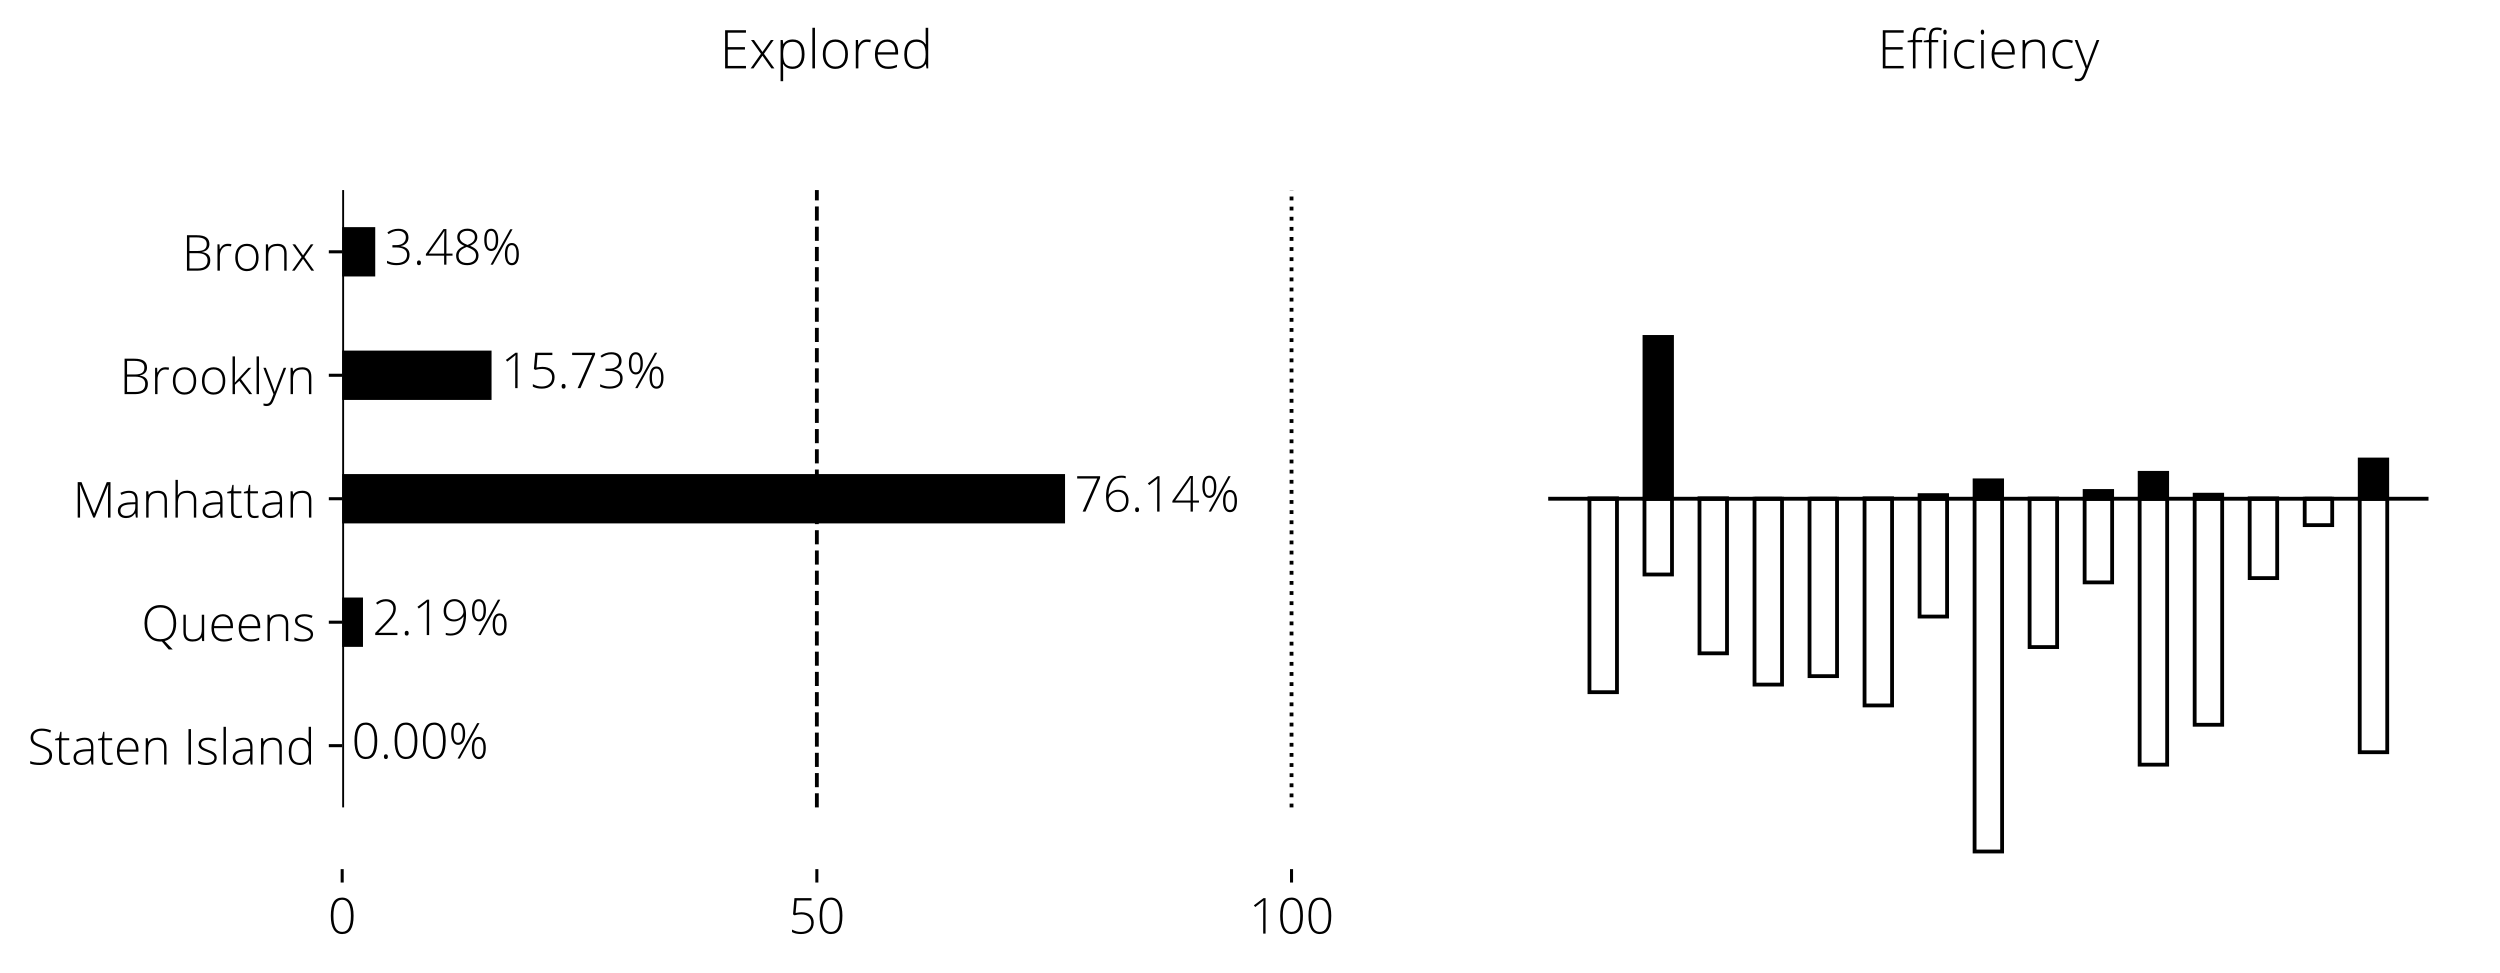
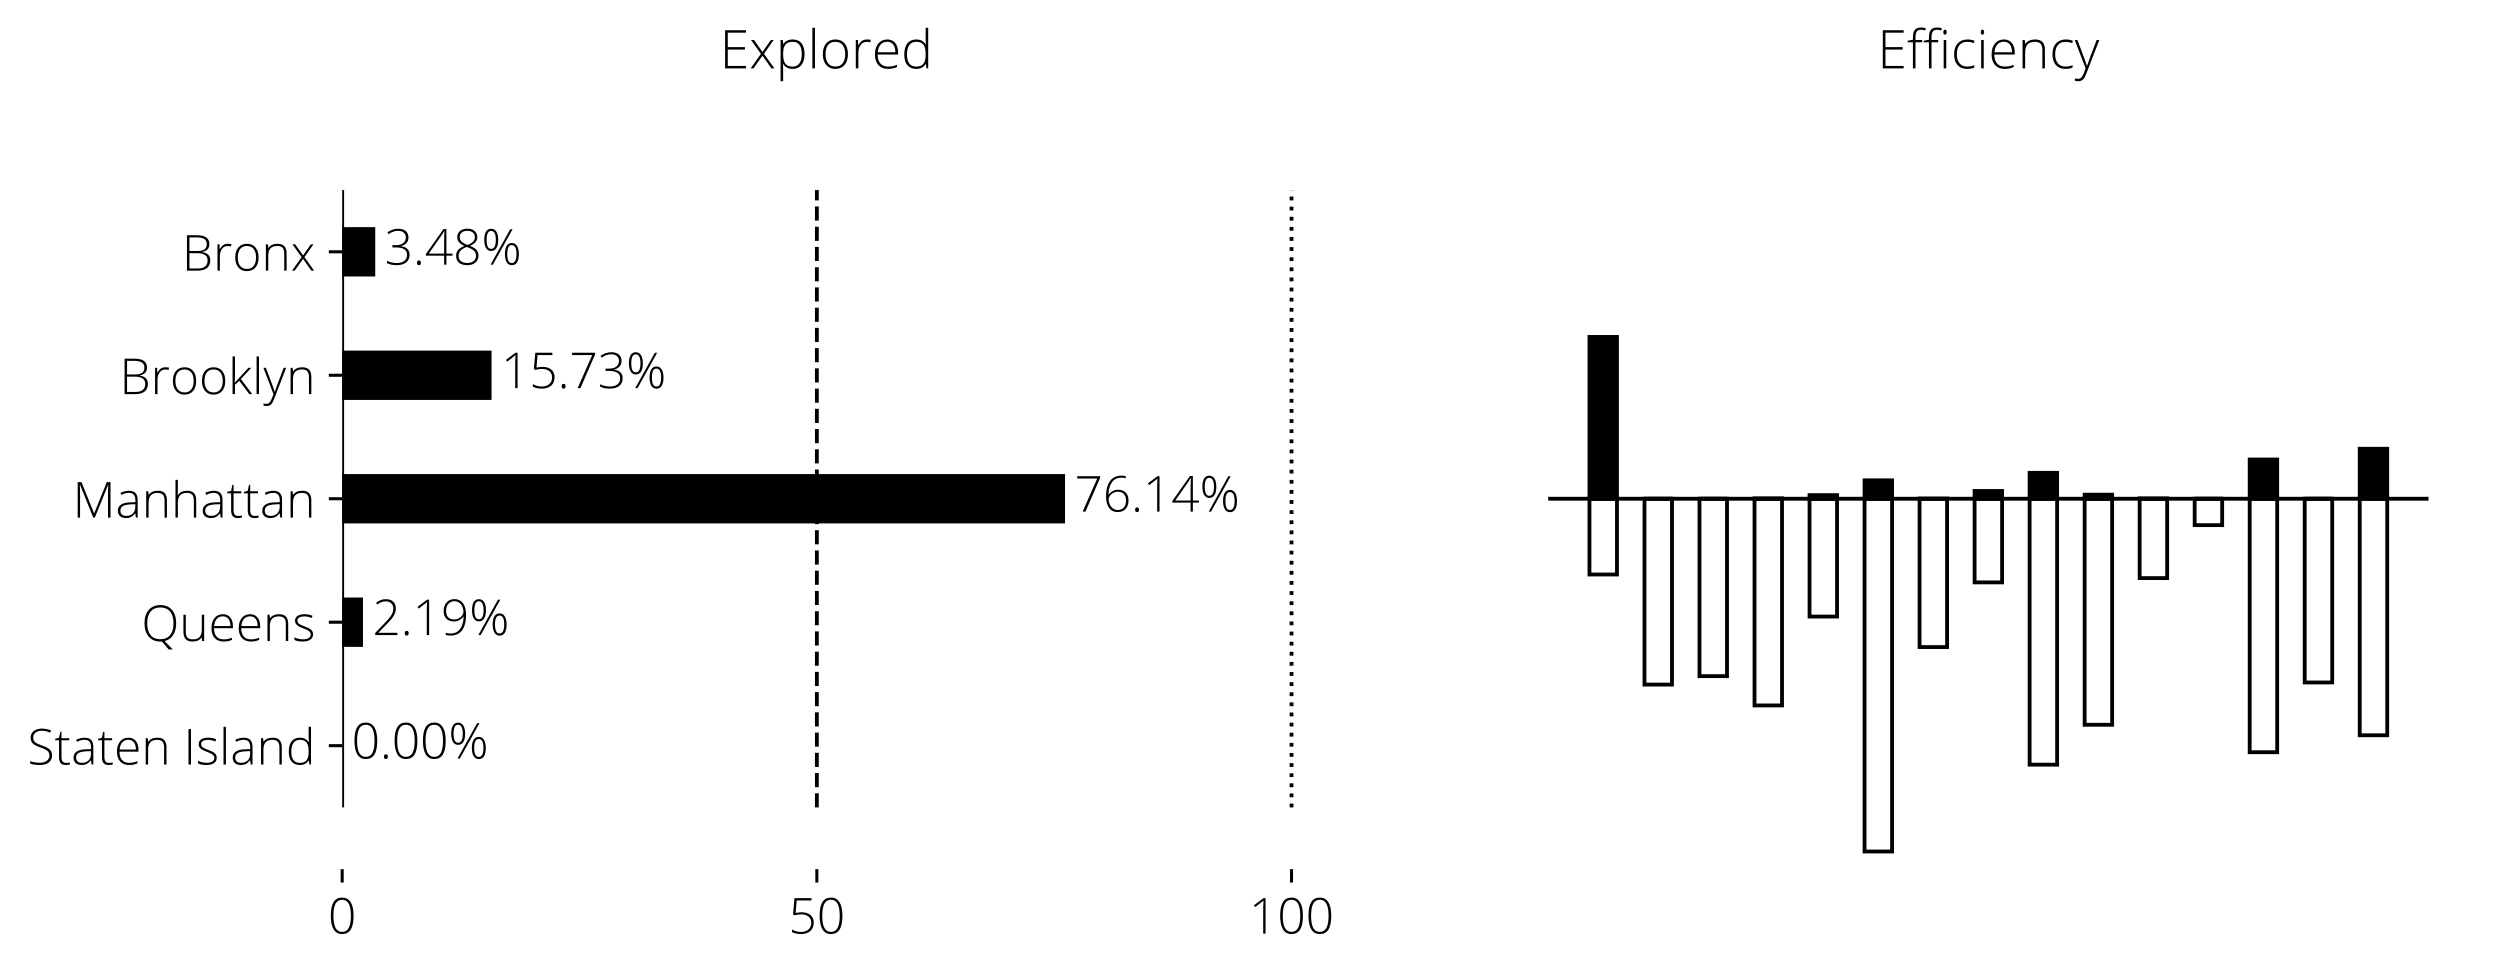
<svg xmlns="http://www.w3.org/2000/svg" xmlns:xlink="http://www.w3.org/1999/xlink" width="654.828pt" height="254.856pt" viewBox="0 0 654.828 254.856" version="1.1">
  <defs>
    <style type="text/css">*{stroke-linejoin: round; stroke-linecap: butt}</style>
  </defs>
  <g id="figure_1">
    <g id="patch_1">
      <path d="M 0 254.856  L 654.828 254.856  L 654.828 0  L 0 0  z " style="fill: #ffffff" />
    </g>
    <g id="axes_1">
      <g id="patch_2">
        <path d="M 89.628 227.654  L 343.265 227.654  L 343.265 33.614  L 89.628 33.614  L 89.628 227.654  z " style="fill: none" />
      </g>
      <g id="patch_3">
-         <path d="M 89.628 201.782  L 89.628 201.782  L 89.628 188.846  L 89.628 188.846  z " clip-path="url(#p54d47786b0)" />
+         <path d="M 89.628 201.782  L 89.628 201.782  L 89.628 188.846  L 89.628 188.846  z " clip-path="url(#p9c66ccdeb3)" />
      </g>
      <g id="patch_4">
-         <path d="M 89.628 169.442  L 95.077 169.442  L 95.077 156.506  L 89.628 156.506  z " clip-path="url(#p54d47786b0)" />
+         <path d="M 89.628 169.442  L 95.077 169.442  L 95.077 156.506  L 89.628 156.506  z " clip-path="url(#p9c66ccdeb3)" />
      </g>
      <g id="patch_5">
-         <path d="M 89.628 137.102  L 278.967 137.102  L 278.967 124.166  L 89.628 124.166  z " clip-path="url(#p54d47786b0)" />
+         <path d="M 89.628 137.102  L 278.967 137.102  L 278.967 124.166  L 89.628 124.166  z " clip-path="url(#p9c66ccdeb3)" />
      </g>
      <g id="patch_6">
-         <path d="M 89.628 104.762  L 128.753 104.762  L 128.753 91.826  L 89.628 91.826  z " clip-path="url(#p54d47786b0)" />
+         <path d="M 89.628 104.762  L 128.753 104.762  L 128.753 91.826  L 89.628 91.826  z " clip-path="url(#p9c66ccdeb3)" />
      </g>
      <g id="patch_7">
-         <path d="M 89.628 72.422  L 98.287 72.422  L 98.287 59.486  L 89.628 59.486  z " clip-path="url(#p54d47786b0)" />
+         <path d="M 89.628 72.422  L 98.287 72.422  L 98.287 59.486  L 89.628 59.486  z " clip-path="url(#p9c66ccdeb3)" />
      </g>
      <g id="matplotlib.axis_1">
        <g id="xtick_1">
          <g id="line2d_1">
            <defs>
-               <path id="m247330d059" d="M 0 0  L 0 3.5  " style="stroke: #000000; stroke-width: 0.8" />
+               <path id="m9e87ecc311" d="M 0 0  L 0 3.5  " style="stroke: #000000; stroke-width: 0.8" />
            </defs>
            <g>
-               <use xlink:href="#m247330d059" x="89.628" y="227.654" style="stroke: #000000; stroke-width: 0.8" />
+               <use xlink:href="#m9e87ecc311" x="89.628" y="227.654" style="stroke: #000000; stroke-width: 0.8" />
            </g>
          </g>
          <g id="text_1">
            <g transform="translate(85.91836 244.5322)scale(0.13 -0.13)">
              <defs>
                <path id="OpenSans-Light-30" d="M 3297 2297  Q 3297 1094 2930 515  Q 2563 -63 1819 -63  Q 1103 -63 731 532  Q 359 1128 359 2297  Q 359 3491 720 4066  Q 1081 4641 1819 4641  Q 2541 4641 2919 4045  Q 3297 3450 3297 2297  z M 697 2297  Q 697 1234 975 726  Q 1253 219 1819 219  Q 2409 219 2679 744  Q 2950 1269 2950 2297  Q 2950 3309 2679 3834  Q 2409 4359 1819 4359  Q 1228 4359 962 3834  Q 697 3309 697 2297  z " transform="scale(0.015625)" />
              </defs>
              <use xlink:href="#OpenSans-Light-30" />
            </g>
          </g>
        </g>
        <g id="xtick_2">
          <g id="line2d_2">
            <g>
-               <use xlink:href="#m247330d059" x="213.96" y="227.654" style="stroke: #000000; stroke-width: 0.8" />
+               <use xlink:href="#m9e87ecc311" x="213.96" y="227.654" style="stroke: #000000; stroke-width: 0.8" />
            </g>
          </g>
          <g id="text_2">
            <g transform="translate(206.5398 244.5322)scale(0.13 -0.13)">
              <defs>
                <path id="OpenSans-Light-35" d="M 1678 2747  Q 2409 2747 2829 2394  Q 3250 2041 3250 1422  Q 3250 719 2812 328  Q 2375 -63 1606 -63  Q 1266 -63 959 4  Q 653 72 447 197  L 447 519  Q 784 347 1046 280  Q 1309 213 1606 213  Q 2206 213 2568 530  Q 2931 847 2931 1388  Q 2931 1897 2578 2187  Q 2225 2478 1619 2478  Q 1213 2478 769 2356  L 581 2478  L 763 4569  L 2963 4569  L 2963 4269  L 1056 4269  L 916 2656  Q 1403 2747 1678 2747  z " transform="scale(0.015625)" />
              </defs>
              <use xlink:href="#OpenSans-Light-35" />
              <use xlink:href="#OpenSans-Light-30" x="57.08" />
            </g>
          </g>
        </g>
        <g id="xtick_3">
          <g id="line2d_3">
            <g>
-               <use xlink:href="#m247330d059" x="338.292" y="227.654" style="stroke: #000000; stroke-width: 0.8" />
+               <use xlink:href="#m9e87ecc311" x="338.292" y="227.654" style="stroke: #000000; stroke-width: 0.8" />
            </g>
          </g>
          <g id="text_3">
            <g transform="translate(327.1613 244.5322)scale(0.13 -0.13)">
              <defs>
                <path id="OpenSans-Light-31" d="M 2131 0  L 1825 0  L 1825 3328  Q 1825 3781 1863 4269  Q 1816 4222 1766 4178  Q 1716 4134 800 3419  L 622 3641  L 1863 4569  L 2131 4569  L 2131 0  z " transform="scale(0.015625)" />
              </defs>
              <use xlink:href="#OpenSans-Light-31" />
              <use xlink:href="#OpenSans-Light-30" x="57.08" />
              <use xlink:href="#OpenSans-Light-30" x="114.16" />
            </g>
          </g>
        </g>
      </g>
      <g id="matplotlib.axis_2">
        <g id="ytick_1">
          <g id="line2d_4">
            <defs>
-               <path id="m57a0dca89e" d="M 0 0  L -3.5 0  " style="stroke: #000000; stroke-width: 0.8" />
+               <path id="mad6fd89272" d="M 0 0  L -3.5 0  " style="stroke: #000000; stroke-width: 0.8" />
            </defs>
            <g>
-               <use xlink:href="#m57a0dca89e" x="89.628" y="195.314" style="stroke: #000000; stroke-width: 0.8" />
+               <use xlink:href="#mad6fd89272" x="89.628" y="195.314" style="stroke: #000000; stroke-width: 0.8" />
            </g>
          </g>
          <g id="text_4">
            <g transform="translate(7.2 200.2532)scale(0.13 -0.13)">
              <defs>
                <path id="OpenSans-Light-53" d="M 3169 1178  Q 3169 606 2748 271  Q 2328 -63 1631 -63  Q 794 -63 347 122  L 347 441  Q 841 231 1606 231  Q 2169 231 2498 489  Q 2828 747 2828 1166  Q 2828 1425 2718 1595  Q 2609 1766 2362 1906  Q 2116 2047 1638 2209  Q 938 2450 670 2729  Q 403 3009 403 3475  Q 403 3988 804 4311  Q 1206 4634 1838 4634  Q 2481 4634 3047 4391  L 2931 4116  Q 2363 4353 1844 4353  Q 1338 4353 1038 4118  Q 738 3884 738 3481  Q 738 3228 830 3065  Q 922 2903 1131 2773  Q 1341 2644 1850 2463  Q 2384 2278 2653 2104  Q 2922 1931 3045 1711  Q 3169 1491 3169 1178  z " transform="scale(0.015625)" />
                <path id="OpenSans-Light-74" d="M 1466 213  Q 1759 213 1978 263  L 1978 13  Q 1753 -63 1459 -63  Q 1009 -63 795 178  Q 581 419 581 934  L 581 3128  L 78 3128  L 78 3309  L 581 3450  L 738 4219  L 897 4219  L 897 3397  L 1894 3397  L 1894 3128  L 897 3128  L 897 978  Q 897 588 1034 400  Q 1172 213 1466 213  z " transform="scale(0.015625)" />
                <path id="OpenSans-Light-61" d="M 2631 0  L 2553 538  L 2528 538  Q 2272 209 2001 73  Q 1731 -63 1363 -63  Q 863 -63 584 193  Q 306 450 306 903  Q 306 1400 720 1675  Q 1134 1950 1919 1966  L 2566 1984  L 2566 2209  Q 2566 2694 2369 2941  Q 2172 3188 1734 3188  Q 1263 3188 756 2925  L 641 3194  Q 1200 3456 1747 3456  Q 2306 3456 2582 3165  Q 2859 2875 2859 2259  L 2859 0  L 2631 0  z M 1381 219  Q 1925 219 2239 530  Q 2553 841 2553 1394  L 2553 1728  L 1959 1703  Q 1244 1669 939 1480  Q 634 1291 634 891  Q 634 572 829 395  Q 1025 219 1381 219  z " transform="scale(0.015625)" />
                <path id="OpenSans-Light-65" d="M 1941 -63  Q 1200 -63 786 393  Q 372 850 372 1672  Q 372 2484 772 2973  Q 1172 3463 1850 3463  Q 2450 3463 2797 3044  Q 3144 2625 3144 1906  L 3144 1656  L 697 1656  Q 703 956 1023 587  Q 1344 219 1941 219  Q 2231 219 2451 259  Q 2672 300 3009 434  L 3009 153  Q 2722 28 2478 -17  Q 2234 -63 1941 -63  z M 1850 3188  Q 1359 3188 1062 2864  Q 766 2541 716 1931  L 2816 1931  Q 2816 2522 2559 2855  Q 2303 3188 1850 3188  z " transform="scale(0.015625)" />
                <path id="OpenSans-Light-6e" d="M 2938 0  L 2938 2203  Q 2938 2716 2722 2948  Q 2506 3181 2053 3181  Q 1444 3181 1161 2873  Q 878 2566 878 1875  L 878 0  L 569 0  L 569 3397  L 831 3397  L 891 2931  L 909 2931  Q 1241 3463 2088 3463  Q 3244 3463 3244 2222  L 3244 0  L 2938 0  z " transform="scale(0.015625)" />
                <path id="OpenSans-Light-20" transform="scale(0.015625)" />
                <path id="OpenSans-Light-49" d="M 647 0  L 647 4569  L 966 4569  L 966 0  L 647 0  z " transform="scale(0.015625)" />
                <path id="OpenSans-Light-73" d="M 2675 884  Q 2675 428 2328 182  Q 1981 -63 1344 -63  Q 663 -63 263 147  L 263 481  Q 775 225 1344 225  Q 1847 225 2108 392  Q 2369 559 2369 838  Q 2369 1094 2161 1269  Q 1953 1444 1478 1613  Q 969 1797 762 1930  Q 556 2063 451 2230  Q 347 2397 347 2638  Q 347 3019 667 3241  Q 988 3463 1563 3463  Q 2113 3463 2606 3256  L 2491 2975  Q 1991 3181 1563 3181  Q 1147 3181 903 3043  Q 659 2906 659 2663  Q 659 2397 848 2237  Q 1038 2078 1588 1881  Q 2047 1716 2256 1583  Q 2466 1450 2570 1281  Q 2675 1113 2675 884  z " transform="scale(0.015625)" />
                <path id="OpenSans-Light-6c" d="M 878 0  L 569 0  L 569 4863  L 878 4863  L 878 0  z " transform="scale(0.015625)" />
                <path id="OpenSans-Light-64" d="M 1813 3463  Q 2181 3463 2450 3328  Q 2719 3194 2931 2869  L 2950 2869  Q 2931 3263 2931 3641  L 2931 4863  L 3238 4863  L 3238 0  L 3034 0  L 2956 519  L 2931 519  Q 2544 -63 1819 -63  Q 1116 -63 744 375  Q 372 813 372 1650  Q 372 2531 740 2997  Q 1109 3463 1813 3463  z M 1813 3181  Q 1256 3181 976 2790  Q 697 2400 697 1656  Q 697 213 1819 213  Q 2394 213 2662 547  Q 2931 881 2931 1650  L 2931 1703  Q 2931 2491 2667 2836  Q 2403 3181 1813 3181  z " transform="scale(0.015625)" />
              </defs>
              <use xlink:href="#OpenSans-Light-53" />
              <use xlink:href="#OpenSans-Light-74" x="54.492" />
              <use xlink:href="#OpenSans-Light-61" x="87.988" />
              <use xlink:href="#OpenSans-Light-74" x="140.967" />
              <use xlink:href="#OpenSans-Light-65" x="174.463" />
              <use xlink:href="#OpenSans-Light-6e" x="229.346" />
              <use xlink:href="#OpenSans-Light-20" x="288.33" />
              <use xlink:href="#OpenSans-Light-49" x="314.307" />
              <use xlink:href="#OpenSans-Light-73" x="339.502" />
              <use xlink:href="#OpenSans-Light-6c" x="386.084" />
              <use xlink:href="#OpenSans-Light-61" x="408.691" />
              <use xlink:href="#OpenSans-Light-6e" x="461.67" />
              <use xlink:href="#OpenSans-Light-64" x="520.654" />
            </g>
          </g>
        </g>
        <g id="ytick_2">
          <g id="line2d_5">
            <g>
-               <use xlink:href="#m57a0dca89e" x="89.628" y="162.974" style="stroke: #000000; stroke-width: 0.8" />
+               <use xlink:href="#mad6fd89272" x="89.628" y="162.974" style="stroke: #000000; stroke-width: 0.8" />
            </g>
          </g>
          <g id="text_5">
            <g transform="translate(37.03094 167.9132)scale(0.13 -0.13)">
              <defs>
                <path id="OpenSans-Light-51" d="M 4488 2291  Q 4488 1372 4094 770  Q 3700 169 3003 0  L 4044 -1088  L 3525 -1088  L 2644 -56  L 2541 -63  L 2444 -63  Q 1491 -63 947 570  Q 403 1203 403 2297  Q 403 3388 951 4014  Q 1500 4641 2450 4641  Q 3406 4641 3947 4011  Q 4488 3381 4488 2291  z M 750 2291  Q 750 1309 1187 773  Q 1625 238 2444 238  Q 3269 238 3705 769  Q 4141 1300 4141 2291  Q 4141 3278 3705 3804  Q 3269 4331 2450 4331  Q 1634 4331 1192 3800  Q 750 3269 750 2291  z " transform="scale(0.015625)" />
                <path id="OpenSans-Light-75" d="M 838 3397  L 838 1197  Q 838 684 1053 451  Q 1269 219 1722 219  Q 2328 219 2614 525  Q 2900 831 2900 1522  L 2900 3397  L 3206 3397  L 3206 0  L 2944 0  L 2888 469  L 2869 469  Q 2538 -63 1691 -63  Q 531 -63 531 1178  L 531 3397  L 838 3397  z " transform="scale(0.015625)" />
              </defs>
              <use xlink:href="#OpenSans-Light-51" />
              <use xlink:href="#OpenSans-Light-75" x="76.416" />
              <use xlink:href="#OpenSans-Light-65" x="135.4" />
              <use xlink:href="#OpenSans-Light-65" x="190.283" />
              <use xlink:href="#OpenSans-Light-6e" x="245.166" />
              <use xlink:href="#OpenSans-Light-73" x="304.15" />
            </g>
          </g>
        </g>
        <g id="ytick_3">
          <g id="line2d_6">
            <g>
-               <use xlink:href="#m57a0dca89e" x="89.628" y="130.634" style="stroke: #000000; stroke-width: 0.8" />
+               <use xlink:href="#mad6fd89272" x="89.628" y="130.634" style="stroke: #000000; stroke-width: 0.8" />
            </g>
          </g>
          <g id="text_6">
            <g transform="translate(19.03406 135.5732)scale(0.13 -0.13)">
              <defs>
                <path id="OpenSans-Light-4d" d="M 2656 0  L 953 4219  L 928 4219  Q 953 3831 953 3425  L 953 0  L 647 0  L 647 4569  L 1141 4569  L 2759 550  L 2778 550  L 4397 4569  L 4878 4569  L 4878 0  L 4556 0  L 4556 3463  Q 4556 3825 4594 4213  L 4569 4213  L 2859 0  L 2656 0  z " transform="scale(0.015625)" />
                <path id="OpenSans-Light-68" d="M 2938 0  L 2938 2203  Q 2938 2716 2722 2948  Q 2506 3181 2053 3181  Q 1444 3181 1161 2873  Q 878 2566 878 1875  L 878 0  L 569 0  L 569 4863  L 878 4863  L 878 3316  L 863 2881  L 884 2881  Q 1075 3188 1365 3325  Q 1656 3463 2088 3463  Q 3244 3463 3244 2222  L 3244 0  L 2938 0  z " transform="scale(0.015625)" />
              </defs>
              <use xlink:href="#OpenSans-Light-4d" />
              <use xlink:href="#OpenSans-Light-61" x="86.279" />
              <use xlink:href="#OpenSans-Light-6e" x="139.258" />
              <use xlink:href="#OpenSans-Light-68" x="198.242" />
              <use xlink:href="#OpenSans-Light-61" x="257.227" />
              <use xlink:href="#OpenSans-Light-74" x="310.205" />
              <use xlink:href="#OpenSans-Light-74" x="343.701" />
              <use xlink:href="#OpenSans-Light-61" x="377.197" />
              <use xlink:href="#OpenSans-Light-6e" x="430.176" />
            </g>
          </g>
        </g>
        <g id="ytick_4">
          <g id="line2d_7">
            <g>
-               <use xlink:href="#m57a0dca89e" x="89.628" y="98.294" style="stroke: #000000; stroke-width: 0.8" />
+               <use xlink:href="#mad6fd89272" x="89.628" y="98.294" style="stroke: #000000; stroke-width: 0.8" />
            </g>
          </g>
          <g id="text_7">
            <g transform="translate(31.31703 103.2332)scale(0.13 -0.13)">
              <defs>
                <path id="OpenSans-Light-42" d="M 647 4569  L 1900 4569  Q 2747 4569 3144 4281  Q 3541 3994 3541 3413  Q 3541 3016 3298 2752  Q 3056 2488 2591 2413  L 2591 2394  Q 3138 2313 3395 2048  Q 3653 1784 3653 1313  Q 3653 681 3234 340  Q 2816 0 2047 0  L 647 0  L 647 4569  z M 966 2534  L 1972 2534  Q 2616 2534 2908 2748  Q 3200 2963 3200 3419  Q 3200 3875 2870 4081  Q 2541 4288 1888 4288  L 966 4288  L 966 2534  z M 966 2253  L 966 281  L 2041 281  Q 3309 281 3309 1313  Q 3309 2253 1972 2253  L 966 2253  z " transform="scale(0.015625)" />
                <path id="OpenSans-Light-72" d="M 1906 3463  Q 2122 3463 2369 3419  L 2309 3122  Q 2097 3175 1869 3175  Q 1434 3175 1156 2806  Q 878 2438 878 1875  L 878 0  L 569 0  L 569 3397  L 831 3397  L 863 2784  L 884 2784  Q 1094 3159 1331 3311  Q 1569 3463 1906 3463  z " transform="scale(0.015625)" />
                <path id="OpenSans-Light-6f" d="M 3378 1703  Q 3378 872 2975 404  Q 2572 -63 1863 -63  Q 1416 -63 1075 153  Q 734 369 553 772  Q 372 1175 372 1703  Q 372 2534 775 2998  Q 1178 3463 1881 3463  Q 2581 3463 2979 2992  Q 3378 2522 3378 1703  z M 697 1703  Q 697 1003 1005 611  Q 1313 219 1875 219  Q 2438 219 2745 611  Q 3053 1003 3053 1703  Q 3053 2406 2742 2793  Q 2431 3181 1869 3181  Q 1306 3181 1001 2795  Q 697 2409 697 1703  z " transform="scale(0.015625)" />
                <path id="OpenSans-Light-6b" d="M 872 1491  L 2606 3397  L 2981 3397  L 1644 1947  L 3097 0  L 2725 0  L 1434 1716  L 878 1209  L 878 0  L 569 0  L 569 4863  L 878 4863  L 878 2425  L 856 1491  L 872 1491  z " transform="scale(0.015625)" />
                <path id="OpenSans-Light-79" d="M 0 3397  L 319 3397  L 1038 1491  Q 1366 613 1453 306  L 1472 306  Q 1603 709 1900 1509  L 2619 3397  L 2938 3397  L 1416 -550  Q 1231 -1031 1106 -1200  Q 981 -1369 814 -1453  Q 647 -1538 409 -1538  Q 231 -1538 13 -1472  L 13 -1203  Q 194 -1253 403 -1253  Q 563 -1253 684 -1178  Q 806 -1103 904 -945  Q 1003 -788 1133 -445  Q 1263 -103 1300 0  L 0 3397  z " transform="scale(0.015625)" />
              </defs>
              <use xlink:href="#OpenSans-Light-42" />
              <use xlink:href="#OpenSans-Light-72" x="62.695" />
              <use xlink:href="#OpenSans-Light-6f" x="101.611" />
              <use xlink:href="#OpenSans-Light-6f" x="160.205" />
              <use xlink:href="#OpenSans-Light-6b" x="218.799" />
              <use xlink:href="#OpenSans-Light-6c" x="267.188" />
              <use xlink:href="#OpenSans-Light-79" x="289.795" />
              <use xlink:href="#OpenSans-Light-6e" x="335.693" />
            </g>
          </g>
        </g>
        <g id="ytick_5">
          <g id="line2d_8">
            <g>
-               <use xlink:href="#m57a0dca89e" x="89.628" y="65.954" style="stroke: #000000; stroke-width: 0.8" />
+               <use xlink:href="#mad6fd89272" x="89.628" y="65.954" style="stroke: #000000; stroke-width: 0.8" />
            </g>
          </g>
          <g id="text_8">
            <g transform="translate(47.65641 70.89317)scale(0.13 -0.13)">
              <defs>
                <path id="OpenSans-Light-78" d="M 1403 1747  L 219 3397  L 575 3397  L 1588 1966  L 2591 3397  L 2931 3397  L 1766 1747  L 3016 0  L 2656 0  L 1588 1516  L 513 0  L 172 0  L 1403 1747  z " transform="scale(0.015625)" />
              </defs>
              <use xlink:href="#OpenSans-Light-42" />
              <use xlink:href="#OpenSans-Light-72" x="62.695" />
              <use xlink:href="#OpenSans-Light-6f" x="101.611" />
              <use xlink:href="#OpenSans-Light-6e" x="160.205" />
              <use xlink:href="#OpenSans-Light-78" x="219.189" />
            </g>
          </g>
        </g>
      </g>
      <g id="LineCollection_1">
-         <path d="M 89.628 211.484  L 89.628 49.784  " clip-path="url(#p54d47786b0)" style="fill: none; stroke: #000000" />
+         <path d="M 89.628 211.484  L 89.628 49.784  " clip-path="url(#p9c66ccdeb3)" style="fill: none; stroke: #000000" />
      </g>
      <g id="LineCollection_2">
-         <path d="M 213.96 211.484  L 213.96 49.784  " clip-path="url(#p54d47786b0)" style="fill: none; stroke-dasharray: 3.7,1.6; stroke-dashoffset: 0; stroke: #000000" />
+         <path d="M 213.96 211.484  L 213.96 49.784  " clip-path="url(#p9c66ccdeb3)" style="fill: none; stroke-dasharray: 3.7,1.6; stroke-dashoffset: 0; stroke: #000000" />
      </g>
      <g id="LineCollection_3">
-         <path d="M 338.292 211.484  L 338.292 49.784  " clip-path="url(#p54d47786b0)" style="fill: none; stroke-dasharray: 1,1.65; stroke-dashoffset: 0; stroke: #000000" />
+         <path d="M 338.292 211.484  L 338.292 49.784  " clip-path="url(#p9c66ccdeb3)" style="fill: none; stroke-dasharray: 1,1.65; stroke-dashoffset: 0; stroke: #000000" />
      </g>
      <g id="text_9">
        <g transform="translate(92.11507 198.6911)scale(0.13 -0.13)">
          <defs>
            <path id="OpenSans-Light-2e" d="M 506 244  Q 506 550 756 550  Q 1013 550 1013 244  Q 1013 -63 756 -63  Q 506 -63 506 244  z " transform="scale(0.015625)" />
            <path id="OpenSans-Light-25" d="M 659 3206  Q 659 2625 800 2333  Q 941 2041 1241 2041  Q 1844 2041 1844 3206  Q 1844 3781 1689 4070  Q 1534 4359 1241 4359  Q 941 4359 800 4070  Q 659 3781 659 3206  z M 2150 3206  Q 2150 2500 1915 2133  Q 1681 1766 1241 1766  Q 825 1766 589 2142  Q 353 2519 353 3206  Q 353 3903 578 4268  Q 803 4634 1241 4634  Q 1675 4634 1912 4257  Q 2150 3881 2150 3206  z M 3322 1369  Q 3322 791 3462 502  Q 3603 213 3903 213  Q 4506 213 4506 1369  Q 4506 2522 3903 2522  Q 3603 2522 3462 2236  Q 3322 1950 3322 1369  z M 4813 1369  Q 4813 663 4581 295  Q 4350 -72 3909 -72  Q 3484 -72 3250 308  Q 3016 688 3016 1369  Q 3016 2072 3245 2434  Q 3475 2797 3909 2797  Q 4338 2797 4575 2422  Q 4813 2047 4813 1369  z M 4000 4569  L 1466 0  L 1166 0  L 3700 4569  L 4000 4569  z " transform="scale(0.015625)" />
          </defs>
          <use xlink:href="#OpenSans-Light-30" />
          <use xlink:href="#OpenSans-Light-2e" x="57.08" />
          <use xlink:href="#OpenSans-Light-30" x="80.859" />
          <use xlink:href="#OpenSans-Light-30" x="137.939" />
          <use xlink:href="#OpenSans-Light-25" x="195.02" />
        </g>
      </g>
      <g id="text_10">
        <g transform="translate(97.5641 166.3511)scale(0.13 -0.13)">
          <defs>
            <path id="OpenSans-Light-32" d="M 3213 0  L 353 0  L 353 275  L 1569 1544  Q 2081 2075 2287 2356  Q 2494 2638 2591 2894  Q 2688 3150 2688 3431  Q 2688 3841 2419 4097  Q 2150 4353 1722 4353  Q 1150 4353 628 3938  L 459 4153  Q 1031 4634 1728 4634  Q 2325 4634 2667 4315  Q 3009 3997 3009 3438  Q 3009 2984 2779 2561  Q 2550 2138 1941 1516  L 769 313  L 769 300  L 3213 300  L 3213 0  z " transform="scale(0.015625)" />
            <path id="OpenSans-Light-39" d="M 3238 2631  Q 3238 1731 3002 1125  Q 2766 519 2314 228  Q 1863 -63 1222 -63  Q 897 -63 622 19  L 622 288  Q 756 244 945 220  Q 1134 197 1234 197  Q 2006 197 2443 755  Q 2881 1313 2931 2381  L 2894 2381  Q 2666 2081 2350 1920  Q 2034 1759 1691 1759  Q 1056 1759 701 2109  Q 347 2459 347 3103  Q 347 3791 736 4216  Q 1125 4641 1747 4641  Q 2197 4641 2534 4405  Q 2872 4169 3055 3712  Q 3238 3256 3238 2631  z M 1747 4366  Q 1253 4366 959 4033  Q 666 3700 666 3122  Q 666 2578 937 2297  Q 1209 2016 1716 2016  Q 2031 2016 2304 2156  Q 2578 2297 2739 2530  Q 2900 2763 2900 3003  Q 2900 3369 2754 3687  Q 2609 4006 2348 4186  Q 2088 4366 1747 4366  z " transform="scale(0.015625)" />
          </defs>
          <use xlink:href="#OpenSans-Light-32" />
          <use xlink:href="#OpenSans-Light-2e" x="57.08" />
          <use xlink:href="#OpenSans-Light-31" x="80.859" />
          <use xlink:href="#OpenSans-Light-39" x="137.939" />
          <use xlink:href="#OpenSans-Light-25" x="195.02" />
        </g>
      </g>
      <g id="text_11">
        <g transform="translate(281.4537 134.0111)scale(0.13 -0.13)">
          <defs>
            <path id="OpenSans-Light-37" d="M 1044 0  L 2925 4269  L 341 4269  L 341 4569  L 3297 4569  L 3297 4341  L 1409 0  L 1044 0  z " transform="scale(0.015625)" />
            <path id="OpenSans-Light-36" d="M 409 1947  Q 409 2838 651 3445  Q 894 4053 1339 4347  Q 1784 4641 2413 4641  Q 2706 4641 2950 4569  L 2950 4294  Q 2722 4378 2400 4378  Q 1628 4378 1198 3822  Q 769 3266 716 2203  L 756 2203  Q 994 2509 1300 2665  Q 1606 2822 1947 2822  Q 2588 2822 2948 2456  Q 3309 2091 3309 1447  Q 3309 747 2929 342  Q 2550 -63 1906 -63  Q 1213 -63 811 467  Q 409 997 409 1947  z M 1906 213  Q 2419 213 2703 534  Q 2988 856 2988 1453  Q 2988 1978 2706 2272  Q 2425 2566 1941 2566  Q 1622 2566 1348 2425  Q 1075 2284 912 2051  Q 750 1819 750 1575  Q 750 1228 904 908  Q 1059 588 1323 400  Q 1588 213 1906 213  z " transform="scale(0.015625)" />
            <path id="OpenSans-Light-34" d="M 3566 1166  L 2778 1166  L 2778 0  L 2484 0  L 2484 1166  L 134 1166  L 134 1375  L 2400 4594  L 2778 4594  L 2778 1434  L 3566 1434  L 3566 1166  z M 2484 1434  L 2484 2741  Q 2484 3684 2528 4325  L 2503 4325  Q 2441 4209 2119 3738  L 506 1434  L 2484 1434  z " transform="scale(0.015625)" />
          </defs>
          <use xlink:href="#OpenSans-Light-37" />
          <use xlink:href="#OpenSans-Light-36" x="57.08" />
          <use xlink:href="#OpenSans-Light-2e" x="114.16" />
          <use xlink:href="#OpenSans-Light-31" x="137.939" />
          <use xlink:href="#OpenSans-Light-34" x="195.02" />
          <use xlink:href="#OpenSans-Light-25" x="252.1" />
        </g>
      </g>
      <g id="text_12">
        <g transform="translate(131.2399 101.6711)scale(0.13 -0.13)">
          <defs>
            <path id="OpenSans-Light-33" d="M 3059 3494  Q 3059 3069 2792 2778  Q 2525 2488 2075 2406  L 2075 2388  Q 2625 2319 2912 2037  Q 3200 1756 3200 1281  Q 3200 641 2764 289  Q 2328 -63 1509 -63  Q 813 -63 294 197  L 294 506  Q 556 369 882 291  Q 1209 213 1497 213  Q 2188 213 2534 492  Q 2881 772 2881 1281  Q 2881 1734 2526 1978  Q 2172 2222 1484 2222  L 991 2222  L 991 2522  L 1491 2522  Q 2059 2522 2392 2792  Q 2725 3063 2725 3525  Q 2725 3906 2454 4136  Q 2184 4366 1747 4366  Q 1406 4366 1125 4270  Q 844 4175 494 3944  L 341 4153  Q 606 4375 981 4504  Q 1356 4634 1741 4634  Q 2372 4634 2715 4336  Q 3059 4038 3059 3494  z " transform="scale(0.015625)" />
          </defs>
          <use xlink:href="#OpenSans-Light-31" />
          <use xlink:href="#OpenSans-Light-35" x="57.08" />
          <use xlink:href="#OpenSans-Light-2e" x="114.16" />
          <use xlink:href="#OpenSans-Light-37" x="137.939" />
          <use xlink:href="#OpenSans-Light-33" x="195.02" />
          <use xlink:href="#OpenSans-Light-25" x="252.1" />
        </g>
      </g>
      <g id="text_13">
        <g transform="translate(100.7736 69.33114)scale(0.13 -0.13)">
          <defs>
            <path id="OpenSans-Light-38" d="M 1819 4647  Q 2400 4647 2754 4350  Q 3109 4053 3109 3547  Q 3109 3197 2889 2928  Q 2669 2659 2175 2431  Q 2775 2184 3019 1890  Q 3263 1597 3263 1178  Q 3263 613 2867 275  Q 2472 -63 1806 -63  Q 1116 -63 747 253  Q 378 569 378 1172  Q 378 1581 637 1890  Q 897 2200 1441 2419  Q 938 2656 731 2920  Q 525 3184 525 3553  Q 525 3881 690 4129  Q 856 4378 1154 4512  Q 1453 4647 1819 4647  z M 697 1125  Q 697 694 989 456  Q 1281 219 1806 219  Q 2319 219 2631 470  Q 2944 722 2944 1153  Q 2944 1541 2698 1783  Q 2453 2025 1753 2291  Q 1178 2069 937 1800  Q 697 1531 697 1125  z M 1813 4366  Q 1372 4366 1105 4148  Q 838 3931 838 3553  Q 838 3334 936 3167  Q 1034 3000 1220 2864  Q 1406 2728 1844 2547  Q 2353 2744 2575 2981  Q 2797 3219 2797 3553  Q 2797 3928 2533 4147  Q 2269 4366 1813 4366  z " transform="scale(0.015625)" />
          </defs>
          <use xlink:href="#OpenSans-Light-33" />
          <use xlink:href="#OpenSans-Light-2e" x="57.08" />
          <use xlink:href="#OpenSans-Light-34" x="80.859" />
          <use xlink:href="#OpenSans-Light-38" x="137.939" />
          <use xlink:href="#OpenSans-Light-25" x="195.02" />
        </g>
      </g>
      <g id="text_14">
        <g transform="translate(188.5144 17.91219)scale(0.14 -0.14)">
          <defs>
            <path id="OpenSans-Light-45" d="M 3144 0  L 647 0  L 647 4569  L 3144 4569  L 3144 4275  L 966 4275  L 966 2547  L 3022 2547  L 3022 2253  L 966 2253  L 966 294  L 3144 294  L 3144 0  z " transform="scale(0.015625)" />
            <path id="OpenSans-Light-70" d="M 2022 -63  Q 1238 -63 878 525  L 856 525  L 866 263  Q 878 31 878 -244  L 878 -1538  L 569 -1538  L 569 3397  L 831 3397  L 891 2913  L 909 2913  Q 1259 3463 2028 3463  Q 2716 3463 3077 3011  Q 3438 2559 3438 1697  Q 3438 859 3058 398  Q 2678 -63 2022 -63  z M 2016 213  Q 2538 213 2823 600  Q 3109 988 3109 1684  Q 3109 3181 2028 3181  Q 1434 3181 1156 2854  Q 878 2528 878 1791  L 878 1691  Q 878 894 1145 553  Q 1413 213 2016 213  z " transform="scale(0.015625)" />
          </defs>
          <use xlink:href="#OpenSans-Light-45" />
          <use xlink:href="#OpenSans-Light-78" x="55.176" />
          <use xlink:href="#OpenSans-Light-70" x="104.98" />
          <use xlink:href="#OpenSans-Light-6c" x="164.502" />
          <use xlink:href="#OpenSans-Light-6f" x="187.109" />
          <use xlink:href="#OpenSans-Light-72" x="245.703" />
          <use xlink:href="#OpenSans-Light-65" x="284.619" />
          <use xlink:href="#OpenSans-Light-64" x="339.502" />
        </g>
      </g>
    </g>
    <g id="axes_2">
      <g id="patch_8">
-         <path d="M 416.329 130.634  L 423.535 130.634  L 423.535 130.555  L 416.329 130.555  z " clip-path="url(#pf23b4d93a8)" style="stroke: #000000; stroke-linejoin: miter" />
+         <path d="M 416.329 130.634  L 423.535 130.634  L 423.535 88.254  L 416.329 88.254  z " clip-path="url(#p3371ace6ce)" style="stroke: #000000; stroke-linejoin: miter" />
      </g>
      <g id="patch_9">
-         <path d="M 430.741 130.634  L 437.946 130.634  L 437.946 88.254  L 430.741 88.254  z " clip-path="url(#pf23b4d93a8)" style="stroke: #000000; stroke-linejoin: miter" />
+         <path d="M 430.741 130.634  L 437.946 130.634  L 437.946 130.634  L 430.741 130.634  z " clip-path="url(#p3371ace6ce)" style="stroke: #000000; stroke-linejoin: miter" />
      </g>
      <g id="patch_10">
-         <path d="M 445.152 130.634  L 452.357 130.634  L 452.357 130.542  L 445.152 130.542  z " clip-path="url(#pf23b4d93a8)" style="stroke: #000000; stroke-linejoin: miter" />
+         <path d="M 445.152 130.634  L 452.357 130.634  L 452.357 130.634  L 445.152 130.634  z " clip-path="url(#p3371ace6ce)" style="stroke: #000000; stroke-linejoin: miter" />
      </g>
      <g id="patch_11">
-         <path d="M 459.563 130.634  L 466.768 130.634  L 466.768 130.634  L 459.563 130.634  z " clip-path="url(#pf23b4d93a8)" style="stroke: #000000; stroke-linejoin: miter" />
+         <path d="M 459.563 130.634  L 466.768 130.634  L 466.768 130.554  L 459.563 130.554  z " clip-path="url(#p3371ace6ce)" style="stroke: #000000; stroke-linejoin: miter" />
      </g>
      <g id="patch_12">
-         <path d="M 473.974 130.634  L 481.18 130.634  L 481.18 130.634  L 473.974 130.634  z " clip-path="url(#pf23b4d93a8)" style="stroke: #000000; stroke-linejoin: miter" />
+         <path d="M 473.974 130.634  L 481.18 130.634  L 481.18 129.688  L 473.974 129.688  z " clip-path="url(#p3371ace6ce)" style="stroke: #000000; stroke-linejoin: miter" />
      </g>
      <g id="patch_13">
-         <path d="M 488.385 130.634  L 495.591 130.634  L 495.591 130.554  L 488.385 130.554  z " clip-path="url(#pf23b4d93a8)" style="stroke: #000000; stroke-linejoin: miter" />
+         <path d="M 488.385 130.634  L 495.591 130.634  L 495.591 125.817  L 488.385 125.817  z " clip-path="url(#p3371ace6ce)" style="stroke: #000000; stroke-linejoin: miter" />
      </g>
      <g id="patch_14">
-         <path d="M 502.796 130.634  L 510.002 130.634  L 510.002 129.688  L 502.796 129.688  z " clip-path="url(#pf23b4d93a8)" style="stroke: #000000; stroke-linejoin: miter" />
+         <path d="M 502.796 130.634  L 510.002 130.634  L 510.002 130.613  L 502.796 130.613  z " clip-path="url(#p3371ace6ce)" style="stroke: #000000; stroke-linejoin: miter" />
      </g>
      <g id="patch_15">
-         <path d="M 517.207 130.634  L 524.413 130.634  L 524.413 125.817  L 517.207 125.817  z " clip-path="url(#pf23b4d93a8)" style="stroke: #000000; stroke-linejoin: miter" />
+         <path d="M 517.207 130.634  L 524.413 130.634  L 524.413 128.603  L 517.207 128.603  z " clip-path="url(#p3371ace6ce)" style="stroke: #000000; stroke-linejoin: miter" />
      </g>
      <g id="patch_16">
-         <path d="M 531.619 130.634  L 538.824 130.634  L 538.824 130.613  L 531.619 130.613  z " clip-path="url(#pf23b4d93a8)" style="stroke: #000000; stroke-linejoin: miter" />
+         <path d="M 531.619 130.634  L 538.824 130.634  L 538.824 123.849  L 531.619 123.849  z " clip-path="url(#p3371ace6ce)" style="stroke: #000000; stroke-linejoin: miter" />
      </g>
      <g id="patch_17">
-         <path d="M 546.03 130.634  L 553.235 130.634  L 553.235 128.603  L 546.03 128.603  z " clip-path="url(#pf23b4d93a8)" style="stroke: #000000; stroke-linejoin: miter" />
+         <path d="M 546.03 130.634  L 553.235 130.634  L 553.235 129.575  L 546.03 129.575  z " clip-path="url(#p3371ace6ce)" style="stroke: #000000; stroke-linejoin: miter" />
      </g>
      <g id="patch_18">
-         <path d="M 560.441 130.634  L 567.647 130.634  L 567.647 123.849  L 560.441 123.849  z " clip-path="url(#pf23b4d93a8)" style="stroke: #000000; stroke-linejoin: miter" />
+         <path d="M 560.441 130.634  L 567.647 130.634  L 567.647 130.564  L 560.441 130.564  z " clip-path="url(#p3371ace6ce)" style="stroke: #000000; stroke-linejoin: miter" />
      </g>
      <g id="patch_19">
-         <path d="M 574.852 130.634  L 582.058 130.634  L 582.058 129.575  L 574.852 129.575  z " clip-path="url(#pf23b4d93a8)" style="stroke: #000000; stroke-linejoin: miter" />
+         <path d="M 574.852 130.634  L 582.058 130.634  L 582.058 130.634  L 574.852 130.634  z " clip-path="url(#p3371ace6ce)" style="stroke: #000000; stroke-linejoin: miter" />
      </g>
      <g id="patch_20">
-         <path d="M 589.263 130.634  L 596.469 130.634  L 596.469 130.564  L 589.263 130.564  z " clip-path="url(#pf23b4d93a8)" style="stroke: #000000; stroke-linejoin: miter" />
+         <path d="M 589.263 130.634  L 596.469 130.634  L 596.469 120.361  L 589.263 120.361  z " clip-path="url(#p3371ace6ce)" style="stroke: #000000; stroke-linejoin: miter" />
      </g>
      <g id="patch_21">
-         <path d="M 603.674 130.634  L 610.88 130.634  L 610.88 130.634  L 603.674 130.634  z " clip-path="url(#pf23b4d93a8)" style="stroke: #000000; stroke-linejoin: miter" />
+         <path d="M 603.674 130.634  L 610.88 130.634  L 610.88 130.634  L 603.674 130.634  z " clip-path="url(#p3371ace6ce)" style="stroke: #000000; stroke-linejoin: miter" />
      </g>
      <g id="patch_22">
-         <path d="M 618.086 130.634  L 625.291 130.634  L 625.291 120.361  L 618.086 120.361  z " clip-path="url(#pf23b4d93a8)" style="stroke: #000000; stroke-linejoin: miter" />
+         <path d="M 618.086 130.634  L 625.291 130.634  L 625.291 117.545  L 618.086 117.545  z " clip-path="url(#p3371ace6ce)" style="stroke: #000000; stroke-linejoin: miter" />
      </g>
      <g id="patch_23">
-         <path d="M 416.329 130.634  L 423.535 130.634  L 423.535 181.303  L 416.329 181.303  L 416.329 130.634  z " clip-path="url(#pf23b4d93a8)" style="fill: none; stroke: #000000; stroke-linejoin: miter" />
+         <path d="M 416.329 130.634  L 423.535 130.634  L 423.535 150.478  L 416.329 150.478  L 416.329 130.634  z " clip-path="url(#p3371ace6ce)" style="fill: none; stroke: #000000; stroke-linejoin: miter" />
      </g>
      <g id="patch_24">
-         <path d="M 430.741 130.634  L 437.946 130.634  L 437.946 150.478  L 430.741 150.478  L 430.741 130.634  z " clip-path="url(#pf23b4d93a8)" style="fill: none; stroke: #000000; stroke-linejoin: miter" />
+         <path d="M 430.741 130.634  L 437.946 130.634  L 437.946 179.314  L 430.741 179.314  L 430.741 130.634  z " clip-path="url(#p3371ace6ce)" style="fill: none; stroke: #000000; stroke-linejoin: miter" />
      </g>
      <g id="patch_25">
-         <path d="M 445.152 130.634  L 452.357 130.634  L 452.357 171.125  L 445.152 171.125  L 445.152 130.634  z " clip-path="url(#pf23b4d93a8)" style="fill: none; stroke: #000000; stroke-linejoin: miter" />
+         <path d="M 445.152 130.634  L 452.357 130.634  L 452.357 177.101  L 445.152 177.101  L 445.152 130.634  z " clip-path="url(#p3371ace6ce)" style="fill: none; stroke: #000000; stroke-linejoin: miter" />
      </g>
      <g id="patch_26">
-         <path d="M 459.563 130.634  L 466.768 130.634  L 466.768 179.314  L 459.563 179.314  L 459.563 130.634  z " clip-path="url(#pf23b4d93a8)" style="fill: none; stroke: #000000; stroke-linejoin: miter" />
+         <path d="M 459.563 130.634  L 466.768 130.634  L 466.768 184.777  L 459.563 184.777  L 459.563 130.634  z " clip-path="url(#p3371ace6ce)" style="fill: none; stroke: #000000; stroke-linejoin: miter" />
      </g>
      <g id="patch_27">
-         <path d="M 473.974 130.634  L 481.18 130.634  L 481.18 177.101  L 473.974 177.101  L 473.974 130.634  z " clip-path="url(#pf23b4d93a8)" style="fill: none; stroke: #000000; stroke-linejoin: miter" />
+         <path d="M 473.974 130.634  L 481.18 130.634  L 481.18 161.495  L 473.974 161.495  L 473.974 130.634  z " clip-path="url(#p3371ace6ce)" style="fill: none; stroke: #000000; stroke-linejoin: miter" />
      </g>
      <g id="patch_28">
-         <path d="M 488.385 130.634  L 495.591 130.634  L 495.591 184.777  L 488.385 184.777  L 488.385 130.634  z " clip-path="url(#pf23b4d93a8)" style="fill: none; stroke: #000000; stroke-linejoin: miter" />
+         <path d="M 488.385 130.634  L 495.591 130.634  L 495.591 223.034  L 488.385 223.034  L 488.385 130.634  z " clip-path="url(#p3371ace6ce)" style="fill: none; stroke: #000000; stroke-linejoin: miter" />
      </g>
      <g id="patch_29">
-         <path d="M 502.796 130.634  L 510.002 130.634  L 510.002 161.495  L 502.796 161.495  L 502.796 130.634  z " clip-path="url(#pf23b4d93a8)" style="fill: none; stroke: #000000; stroke-linejoin: miter" />
+         <path d="M 502.796 130.634  L 510.002 130.634  L 510.002 169.488  L 502.796 169.488  L 502.796 130.634  z " clip-path="url(#p3371ace6ce)" style="fill: none; stroke: #000000; stroke-linejoin: miter" />
      </g>
      <g id="patch_30">
-         <path d="M 517.207 130.634  L 524.413 130.634  L 524.413 223.034  L 517.207 223.034  L 517.207 130.634  z " clip-path="url(#pf23b4d93a8)" style="fill: none; stroke: #000000; stroke-linejoin: miter" />
+         <path d="M 517.207 130.634  L 524.413 130.634  L 524.413 152.545  L 517.207 152.545  L 517.207 130.634  z " clip-path="url(#p3371ace6ce)" style="fill: none; stroke: #000000; stroke-linejoin: miter" />
      </g>
      <g id="patch_31">
-         <path d="M 531.619 130.634  L 538.824 130.634  L 538.824 169.488  L 531.619 169.488  L 531.619 130.634  z " clip-path="url(#pf23b4d93a8)" style="fill: none; stroke: #000000; stroke-linejoin: miter" />
+         <path d="M 531.619 130.634  L 538.824 130.634  L 538.824 200.287  L 531.619 200.287  L 531.619 130.634  z " clip-path="url(#p3371ace6ce)" style="fill: none; stroke: #000000; stroke-linejoin: miter" />
      </g>
      <g id="patch_32">
-         <path d="M 546.03 130.634  L 553.235 130.634  L 553.235 152.545  L 546.03 152.545  L 546.03 130.634  z " clip-path="url(#pf23b4d93a8)" style="fill: none; stroke: #000000; stroke-linejoin: miter" />
+         <path d="M 546.03 130.634  L 553.235 130.634  L 553.235 189.839  L 546.03 189.839  L 546.03 130.634  z " clip-path="url(#p3371ace6ce)" style="fill: none; stroke: #000000; stroke-linejoin: miter" />
      </g>
      <g id="patch_33">
-         <path d="M 560.441 130.634  L 567.647 130.634  L 567.647 200.287  L 560.441 200.287  L 560.441 130.634  z " clip-path="url(#pf23b4d93a8)" style="fill: none; stroke: #000000; stroke-linejoin: miter" />
+         <path d="M 560.441 130.634  L 567.647 130.634  L 567.647 151.422  L 560.441 151.422  L 560.441 130.634  z " clip-path="url(#p3371ace6ce)" style="fill: none; stroke: #000000; stroke-linejoin: miter" />
      </g>
      <g id="patch_34">
-         <path d="M 574.852 130.634  L 582.058 130.634  L 582.058 189.839  L 574.852 189.839  L 574.852 130.634  z " clip-path="url(#pf23b4d93a8)" style="fill: none; stroke: #000000; stroke-linejoin: miter" />
+         <path d="M 574.852 130.634  L 582.058 130.634  L 582.058 137.548  L 574.852 137.548  L 574.852 130.634  z " clip-path="url(#p3371ace6ce)" style="fill: none; stroke: #000000; stroke-linejoin: miter" />
      </g>
      <g id="patch_35">
-         <path d="M 589.263 130.634  L 596.469 130.634  L 596.469 151.422  L 589.263 151.422  L 589.263 130.634  z " clip-path="url(#pf23b4d93a8)" style="fill: none; stroke: #000000; stroke-linejoin: miter" />
+         <path d="M 589.263 130.634  L 596.469 130.634  L 596.469 197.029  L 589.263 197.029  L 589.263 130.634  z " clip-path="url(#p3371ace6ce)" style="fill: none; stroke: #000000; stroke-linejoin: miter" />
      </g>
      <g id="patch_36">
-         <path d="M 603.674 130.634  L 610.88 130.634  L 610.88 137.548  L 603.674 137.548  L 603.674 130.634  z " clip-path="url(#pf23b4d93a8)" style="fill: none; stroke: #000000; stroke-linejoin: miter" />
+         <path d="M 603.674 130.634  L 610.88 130.634  L 610.88 178.762  L 603.674 178.762  L 603.674 130.634  z " clip-path="url(#p3371ace6ce)" style="fill: none; stroke: #000000; stroke-linejoin: miter" />
      </g>
      <g id="patch_37">
-         <path d="M 618.086 130.634  L 625.291 130.634  L 625.291 197.029  L 618.086 197.029  L 618.086 130.634  z " clip-path="url(#pf23b4d93a8)" style="fill: none; stroke: #000000; stroke-linejoin: miter" />
+         <path d="M 618.086 130.634  L 625.291 130.634  L 625.291 192.592  L 618.086 192.592  L 618.086 130.634  z " clip-path="url(#p3371ace6ce)" style="fill: none; stroke: #000000; stroke-linejoin: miter" />
      </g>
      <g id="LineCollection_4">
-         <path d="M 405.521 130.634  L 636.1 130.634  " clip-path="url(#pf23b4d93a8)" style="fill: none; stroke: #000000" />
+         <path d="M 405.521 130.634  L 636.1 130.634  " clip-path="url(#p3371ace6ce)" style="fill: none; stroke: #000000" />
      </g>
      <g id="text_15">
        <g transform="translate(491.7482 17.91219)scale(0.14 -0.14)">
          <defs>
            <path id="OpenSans-Light-66" d="M 1831 3128  L 1031 3128  L 1031 0  L 722 0  L 722 3128  L 91 3128  L 91 3309  L 722 3425  L 722 3688  Q 722 4313 951 4605  Q 1181 4897 1703 4897  Q 1984 4897 2266 4813  L 2194 4544  Q 1944 4622 1697 4622  Q 1334 4622 1182 4408  Q 1031 4194 1031 3713  L 1031 3397  L 1831 3397  L 1831 3128  z " transform="scale(0.015625)" />
            <path id="OpenSans-Light-69" d="M 878 0  L 569 0  L 569 3397  L 878 3397  L 878 0  z M 525 4341  Q 525 4641 722 4641  Q 819 4641 873 4562  Q 928 4484 928 4341  Q 928 4200 873 4119  Q 819 4038 722 4038  Q 525 4038 525 4341  z " transform="scale(0.015625)" />
            <path id="OpenSans-Light-63" d="M 1925 -63  Q 1197 -63 784 396  Q 372 856 372 1678  Q 372 2522 800 2992  Q 1228 3463 1972 3463  Q 2413 3463 2816 3309  L 2731 3034  Q 2291 3181 1966 3181  Q 1341 3181 1019 2795  Q 697 2409 697 1684  Q 697 997 1019 608  Q 1341 219 1919 219  Q 2381 219 2778 384  L 2778 97  Q 2453 -63 1925 -63  z " transform="scale(0.015625)" />
          </defs>
          <use xlink:href="#OpenSans-Light-45" />
          <use xlink:href="#OpenSans-Light-66" x="55.176" />
          <use xlink:href="#OpenSans-Light-66" x="85.156" />
          <use xlink:href="#OpenSans-Light-69" x="115.137" />
          <use xlink:href="#OpenSans-Light-63" x="137.744" />
          <use xlink:href="#OpenSans-Light-69" x="185.254" />
          <use xlink:href="#OpenSans-Light-65" x="207.861" />
          <use xlink:href="#OpenSans-Light-6e" x="262.744" />
          <use xlink:href="#OpenSans-Light-63" x="321.729" />
          <use xlink:href="#OpenSans-Light-79" x="369.238" />
        </g>
      </g>
    </g>
  </g>
  <defs>
-     <clipPath id="p54d47786b0">
+     <clipPath id="p9c66ccdeb3">
      <rect x="89.628" y="33.614" width="253.636" height="194.04" />
    </clipPath>
-     <clipPath id="pf23b4d93a8">
+     <clipPath id="p3371ace6ce">
      <rect x="393.992" y="33.614" width="253.636" height="194.04" />
    </clipPath>
  </defs>
</svg>
